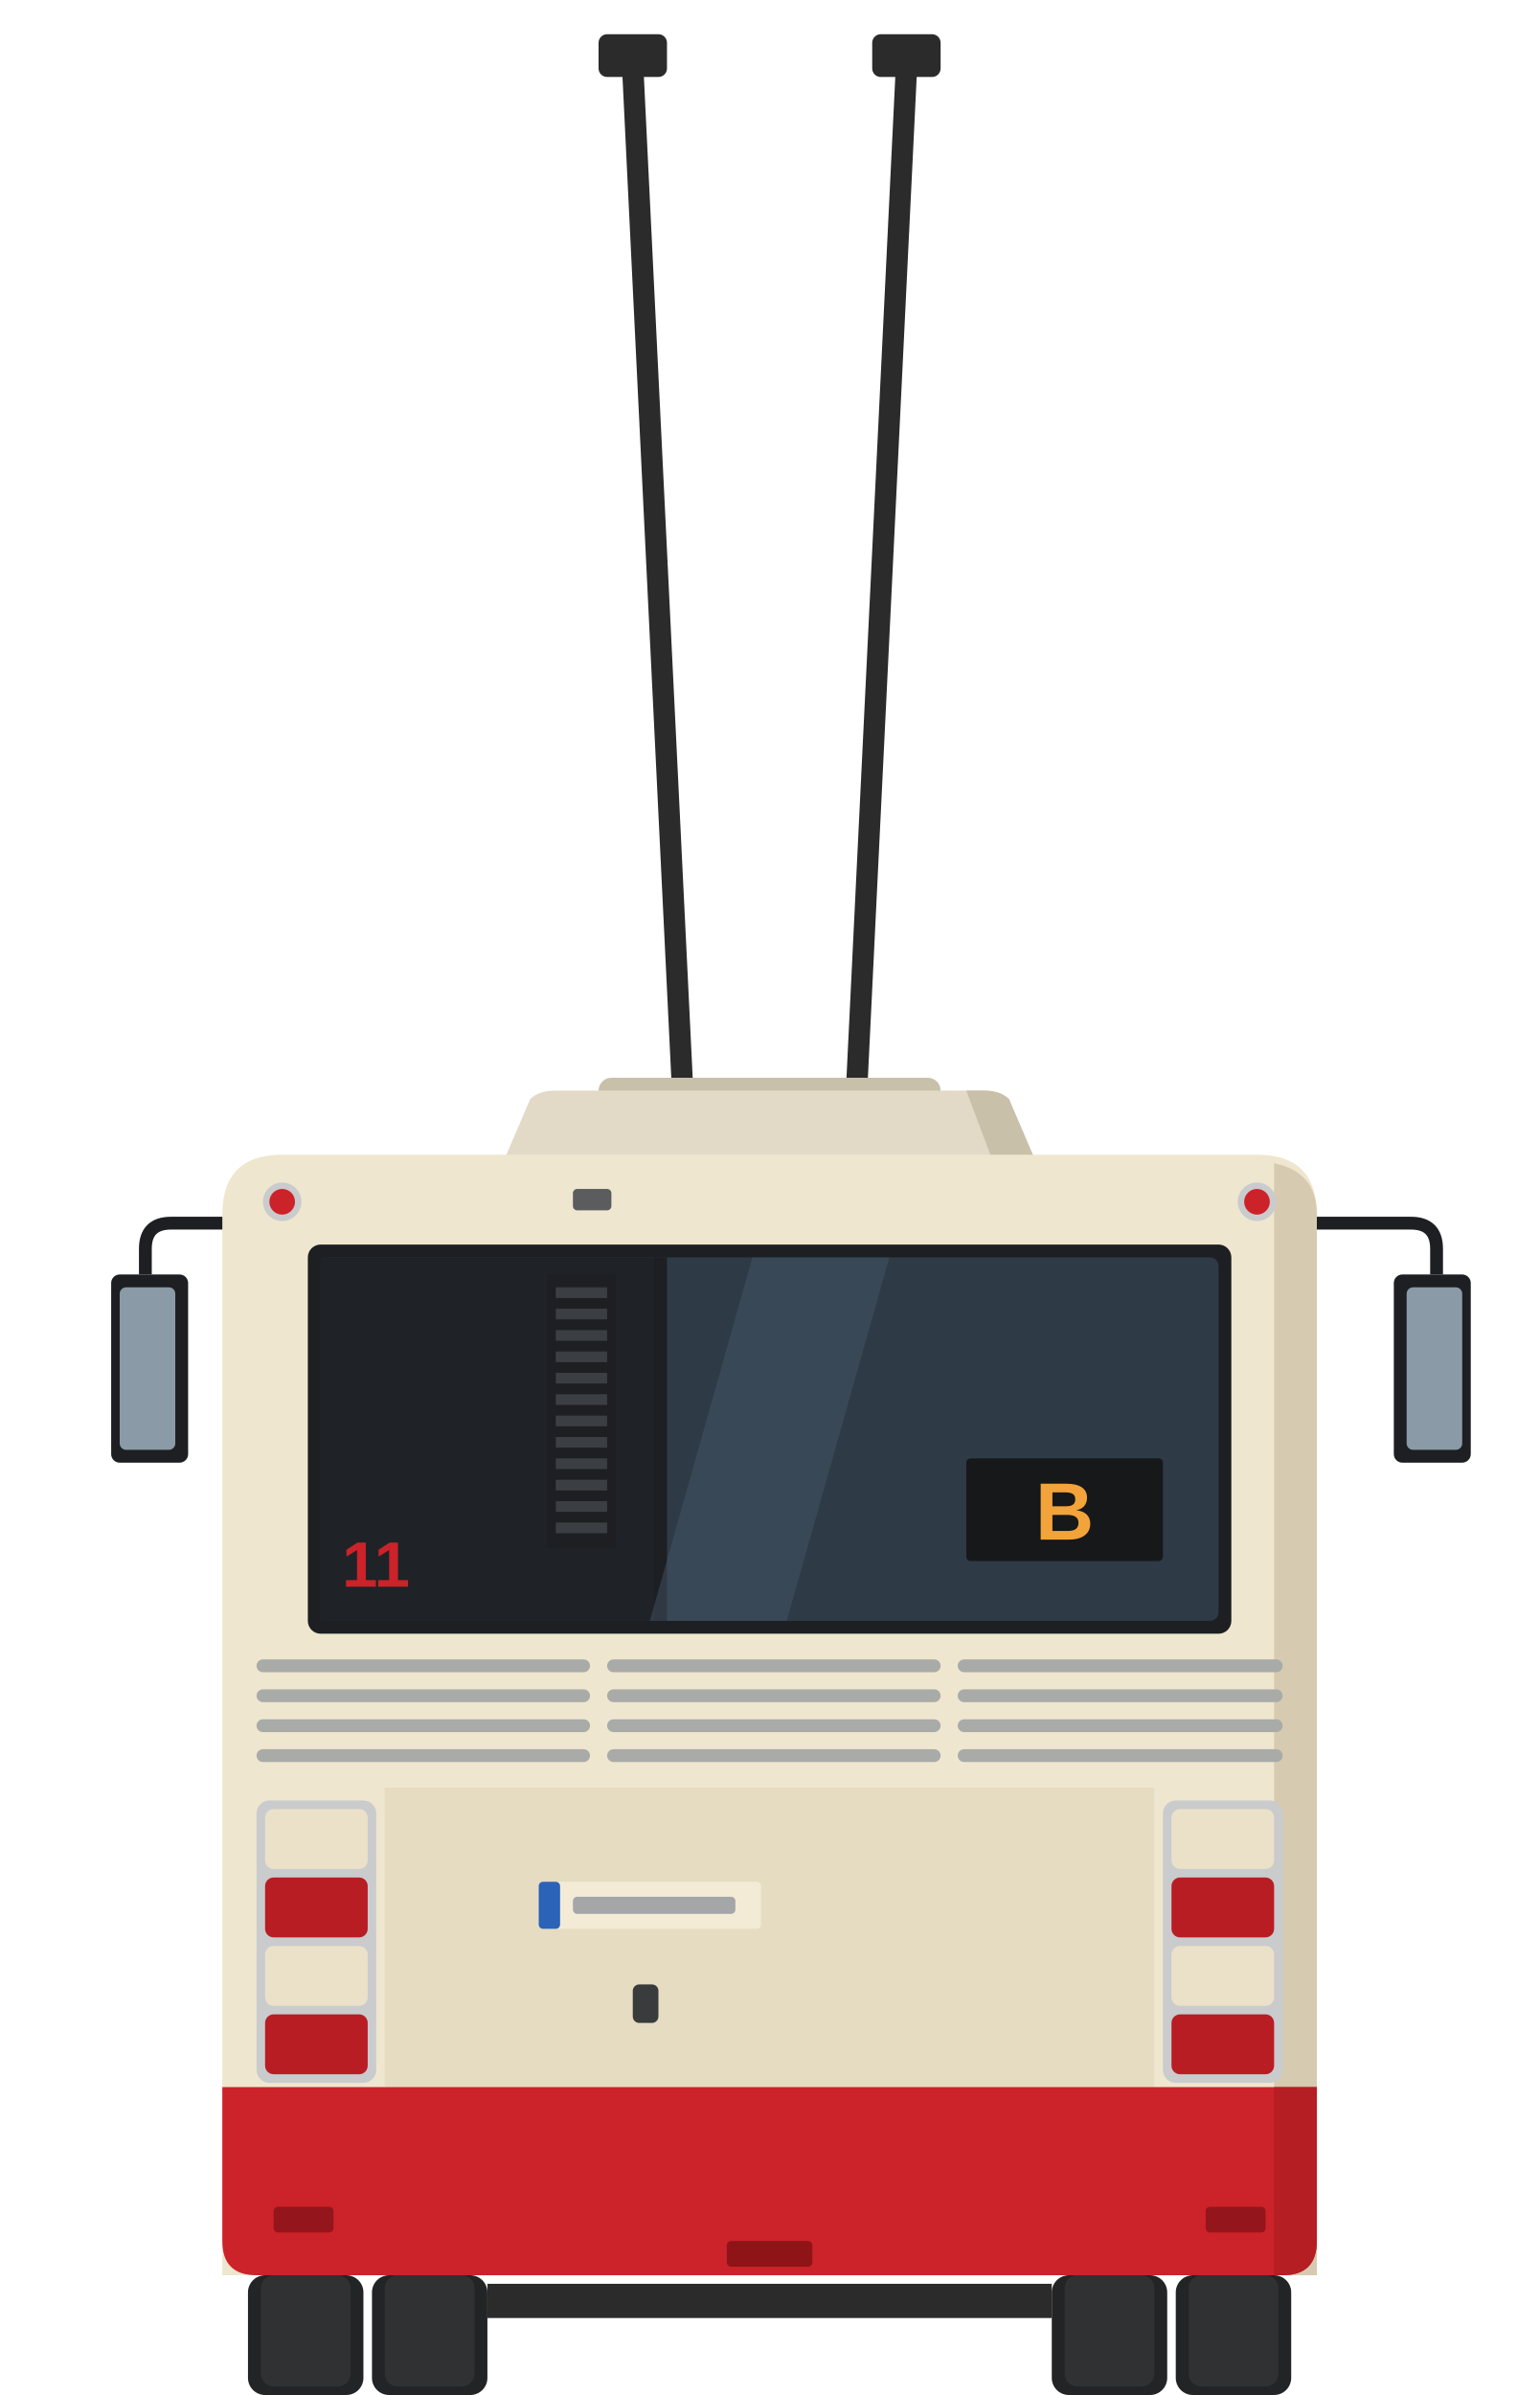
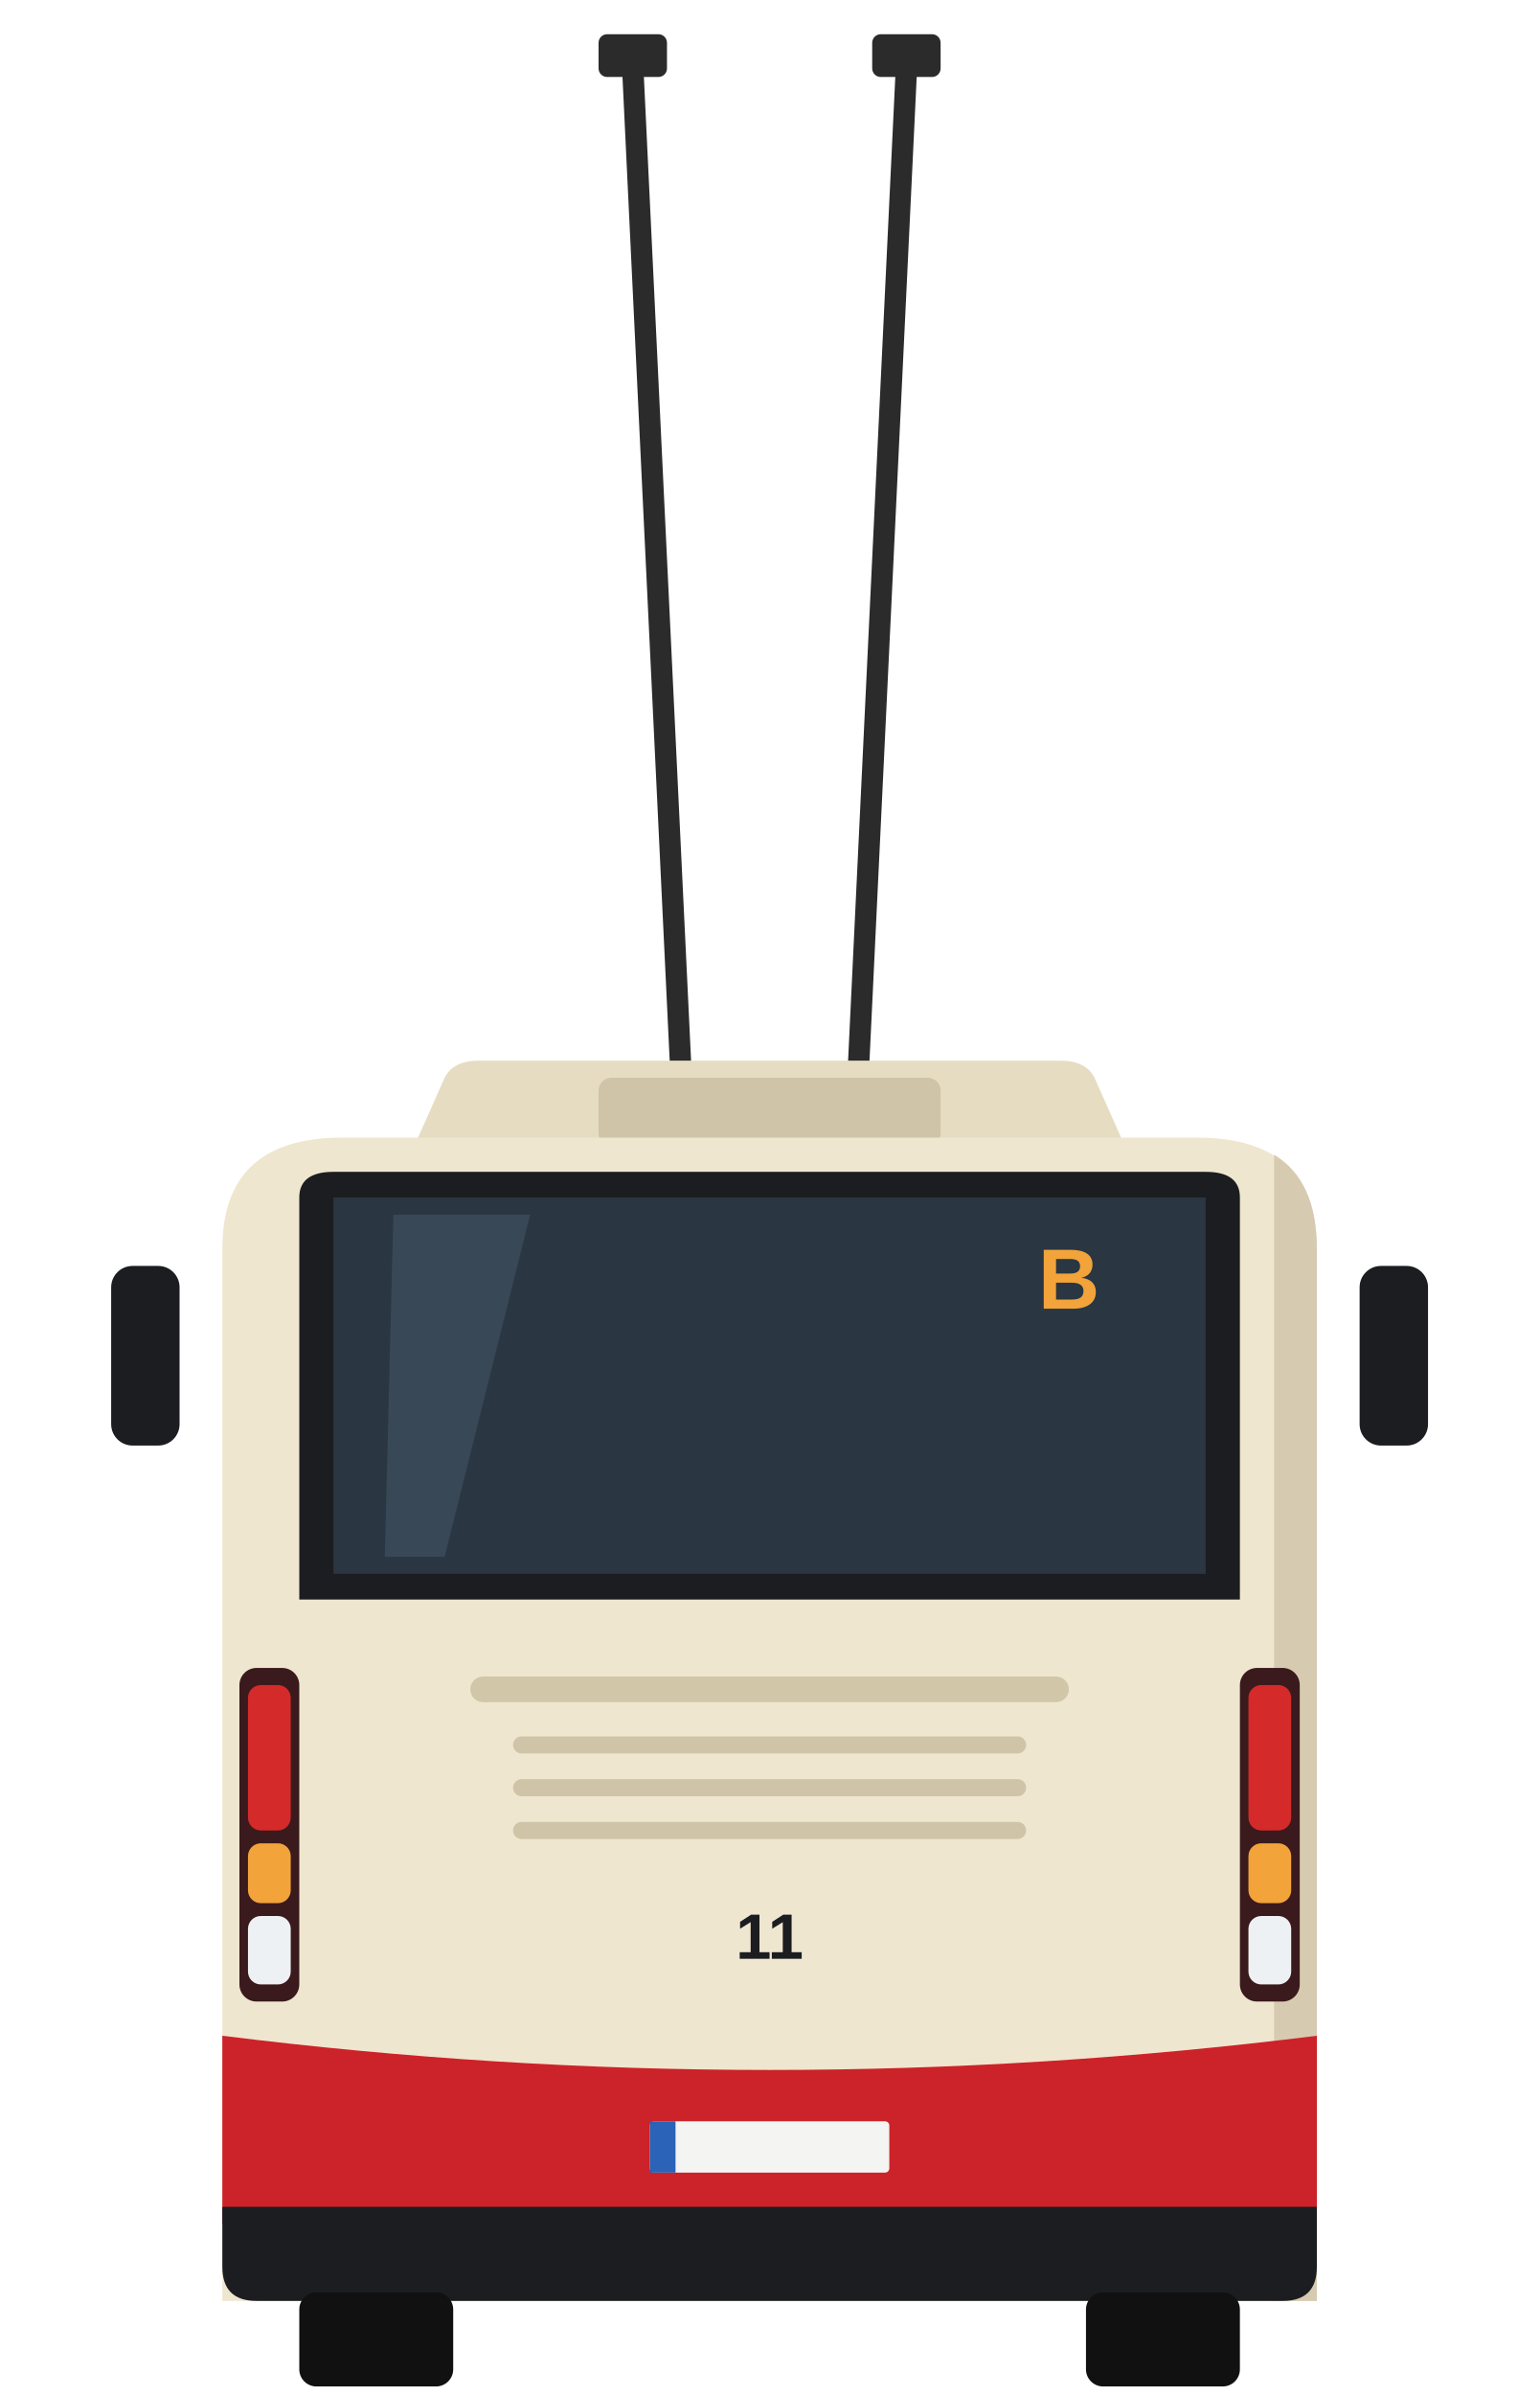
<svg xmlns="http://www.w3.org/2000/svg" viewBox="0 0 360 560">
  <g stroke="#2a2b2a" stroke-linecap="round" fill="none">
-     <path d="M160 262 L148 16" stroke-width="5" />
-     <path d="M200 262 L212 16" stroke-width="5" />
+     <path d="M160 266 L148 16" stroke-width="5" />
+     <path d="M200 266 L212 16" stroke-width="5" />
  </g>
  <rect x="140" y="8" width="16" height="10" rx="2" fill="#2a2b2a" />
  <rect x="204" y="8" width="16" height="10" rx="2" fill="#2a2b2a" />
-   <rect x="140" y="252" width="80" height="14" rx="3" fill="#c9c0aa" />
  <g transform="translate(0 240)">
-     <path d="M54 46 H40 Q34 46 34 52 V58" stroke="#1d1f22" stroke-width="3" fill="none" />
-     <rect x="26" y="58" width="18" height="44" rx="2" fill="#1d1f22" />
-     <rect x="28" y="61" width="13" height="38" rx="1.5" fill="#8a9aa6" />
-     <path d="M306 46 H330 Q336 46 336 52 V58" stroke="#1d1f22" stroke-width="3" fill="none" />
-     <rect x="326" y="58" width="18" height="44" rx="2" fill="#1d1f22" />
-     <rect x="329" y="61" width="13" height="38" rx="1.5" fill="#8a9aa6" />
-     <path d="M118 31 L124 17 Q126 15 130 15 H230 Q234 15 236 17 L242 31 Z" fill="#e2dac6" />
-     <path d="M226 15 H230 Q234 15 236 17 L242 31 H232 Z" fill="#c9c0aa" />
-     <path d="M52 292 V44 Q52 30 66 30 H294 Q308 30 308 44 V292 Z" fill="#efe6cf" />
-     <path d="M298 32 Q308 34 308 44 V292 H298 Z" fill="#d6cbb0" />
-     <circle cx="66" cy="41" r="4.5" fill="#c9cbcd" />
-     <circle cx="66" cy="41" r="3" fill="#cc2229" />
-     <circle cx="294" cy="41" r="4.5" fill="#c9cbcd" />
-     <circle cx="294" cy="41" r="3" fill="#cc2229" />
-     <rect x="134" y="38" width="9" height="5" rx="1" fill="#5a5c5e" />
-     <rect x="72" y="51" width="216" height="91" rx="3" fill="#1d1f22" />
-     <rect x="75" y="54" width="210" height="85" rx="2" fill="#2e3b46" />
-     <rect x="75" y="54" width="78" height="85" fill="#1f2327" />
-     <rect x="153" y="54" width="3" height="85" fill="#1d1f22" />
-     <path d="M176 54 L208 54 L184 139 L152 139 Z" fill="#46596a" opacity=".45" />
-     <rect x="128" y="58" width="16" height="64" fill="#1d1f22" />
-     <g fill="#3b3e42">
-       <rect x="130" y="61" width="12" height="2.5" />
-       <rect x="130" y="66" width="12" height="2.5" />
-       <rect x="130" y="71" width="12" height="2.5" />
-       <rect x="130" y="76" width="12" height="2.5" />
-       <rect x="130" y="81" width="12" height="2.5" />
-       <rect x="130" y="86" width="12" height="2.5" />
-       <rect x="130" y="91" width="12" height="2.5" />
-       <rect x="130" y="96" width="12" height="2.5" />
-       <rect x="130" y="101" width="12" height="2.5" />
-       <rect x="130" y="106" width="12" height="2.5" />
-       <rect x="130" y="111" width="12" height="2.5" />
-       <rect x="130" y="116" width="12" height="2.5" />
+     <rect x="26" y="56" width="16" height="42" rx="5" fill="#1b1d20" />
+     <rect x="318" y="56" width="16" height="42" rx="5" fill="#1b1d20" />
+     <path d="M96 30 L104 12 Q106 8 112 8 H248 Q254 8 256 12 L264 30 Z" fill="#e6dcc2" />
+     <rect x="140" y="12" width="80" height="16" rx="3" fill="#cfc4a8" />
+     <path d="M52 298 V52 Q52 26 80 26 H280 Q308 26 308 52 V298 Z" fill="#efe6cf" />
+     <path d="M298 30 Q308 36 308 52 V298 H298 Z" fill="#d6cbb0" />
+     <path d="M70 40 Q70 34 78 34 H282 Q290 34 290 40 V134 H70 Z" fill="#1b1d20" />
+     <rect x="78" y="40" width="204" height="88" fill="#2a3642" />
+     <path d="M92 44 L124 44 L104 124 L90 124 Z" fill="#46596a" opacity=".5" />
+     <text x="250" y="66" text-anchor="middle" font-family="Arial, sans-serif" font-size="20" font-weight="bold" fill="#f2a33a">B</text>
+     <rect x="110" y="152" width="140" height="6" rx="3" fill="#d2c6a8" />
+     <g fill="#cfc4a8">
+       <rect x="120" y="166" width="120" height="4" rx="2" />
+       <rect x="120" y="176" width="120" height="4" rx="2" />
+       <rect x="120" y="186" width="120" height="4" rx="2" />
    </g>
-     <text x="80" y="131" font-family="Arial, sans-serif" font-size="15" font-weight="bold" fill="#cc2229">11</text>
-     <rect x="226" y="101" width="46" height="24" rx="1" fill="#16181a" />
-     <text x="249" y="120" text-anchor="middle" font-family="Arial, sans-serif" font-size="19" font-weight="bold" fill="#f2a33a">B</text>
-     <g fill="#a9aba8">
-       <rect x="60" y="148" width="78" height="3" rx="1.5" />
-       <rect x="142" y="148" width="78" height="3" rx="1.5" />
-       <rect x="224" y="148" width="76" height="3" rx="1.5" />
-       <rect x="60" y="155" width="78" height="3" rx="1.5" />
-       <rect x="142" y="155" width="78" height="3" rx="1.5" />
-       <rect x="224" y="155" width="76" height="3" rx="1.5" />
-       <rect x="60" y="162" width="78" height="3" rx="1.5" />
-       <rect x="142" y="162" width="78" height="3" rx="1.5" />
-       <rect x="224" y="162" width="76" height="3" rx="1.5" />
-       <rect x="60" y="169" width="78" height="3" rx="1.5" />
-       <rect x="142" y="169" width="78" height="3" rx="1.5" />
-       <rect x="224" y="169" width="76" height="3" rx="1.5" />
-     </g>
-     <rect x="90" y="178" width="180" height="70" fill="#e6dcc2" />
-     <rect x="126" y="200" width="52" height="11" rx="1" fill="#f3ebd6" />
-     <rect x="126" y="200" width="5" height="11" rx="1" fill="#2a63b8" />
-     <rect x="134" y="203.5" width="38" height="4" rx="1" fill="#a4a6a8" />
-     <rect x="148" y="224" width="6" height="9" rx="1.5" fill="#3a3b3c" />
-     <rect x="60" y="181" width="28" height="66" rx="3" fill="#c9cbcd" />
-     <rect x="62" y="183" width="24" height="14" rx="2" fill="#ebe1c8" />
-     <rect x="62" y="199" width="24" height="14" rx="2" fill="#b81d24" />
-     <rect x="62" y="215" width="24" height="14" rx="2" fill="#ebe1c8" />
-     <rect x="62" y="231" width="24" height="14" rx="2" fill="#b81d24" />
-     <rect x="272" y="181" width="28" height="66" rx="3" fill="#c9cbcd" />
-     <rect x="274" y="183" width="24" height="14" rx="2" fill="#ebe1c8" />
-     <rect x="274" y="199" width="24" height="14" rx="2" fill="#b81d24" />
-     <rect x="274" y="215" width="24" height="14" rx="2" fill="#ebe1c8" />
-     <rect x="274" y="231" width="24" height="14" rx="2" fill="#b81d24" />
-     <path d="M52 248 H308 V284 Q308 292 300 292 H60 Q52 292 52 284 Z" fill="#cc2229" />
-     <path d="M298 248 H308 V284 Q308 292 300 292 H298 Z" fill="#b51e22" />
-     <rect x="64" y="276" width="14" height="6" rx="1" fill="#94151b" />
-     <rect x="282" y="276" width="14" height="6" rx="1" fill="#94151b" />
-     <rect x="170" y="284" width="20" height="6" rx="1" fill="#8e1418" />
-     <rect x="58" y="292" width="27" height="28" rx="4" fill="#232425" />
-     <rect x="61" y="292" width="21" height="26" rx="3" fill="#2f3132" />
-     <rect x="87" y="292" width="27" height="28" rx="4" fill="#232425" />
-     <rect x="90" y="292" width="21" height="26" rx="3" fill="#2f3132" />
-     <rect x="246" y="292" width="27" height="28" rx="4" fill="#232425" />
-     <rect x="249" y="292" width="21" height="26" rx="3" fill="#2f3132" />
-     <rect x="275" y="292" width="27" height="28" rx="4" fill="#232425" />
-     <rect x="278" y="292" width="21" height="26" rx="3" fill="#2f3132" />
-     <rect x="114" y="294" width="132" height="8" fill="#2a2b2a" />
+     <text x="180" y="218" text-anchor="middle" font-family="Arial, sans-serif" font-size="15" font-weight="bold" fill="#1b1d20">11</text>
+     <rect x="56" y="150" width="14" height="78" rx="4" fill="#3a1a1c" />
+     <rect x="58" y="154" width="10" height="34" rx="3" fill="#d42a2a" />
+     <rect x="58" y="191" width="10" height="14" rx="3" fill="#f2a33a" />
+     <rect x="58" y="208" width="10" height="16" rx="3" fill="#eef1f3" />
+     <rect x="290" y="150" width="14" height="78" rx="4" fill="#3a1a1c" />
+     <rect x="292" y="154" width="10" height="34" rx="3" fill="#d42a2a" />
+     <rect x="292" y="191" width="10" height="14" rx="3" fill="#f2a33a" />
+     <rect x="292" y="208" width="10" height="16" rx="3" fill="#eef1f3" />
+     <path d="M52 236 Q180 252 308 236 V280 H52 Z" fill="#cc2229" />
+     <path d="M52 276 H308 V290 Q308 298 300 298 H60 Q52 298 52 290 Z" fill="#1b1d20" />
+     <rect x="152" y="256" width="56" height="12" rx="1" fill="#f4f4f2" />
+     <rect x="152" y="256" width="6" height="12" fill="#2a63b8" />
+     <rect x="70" y="296" width="36" height="22" rx="4" fill="#111" />
+     <rect x="254" y="296" width="36" height="22" rx="4" fill="#111" />
  </g>
</svg>
